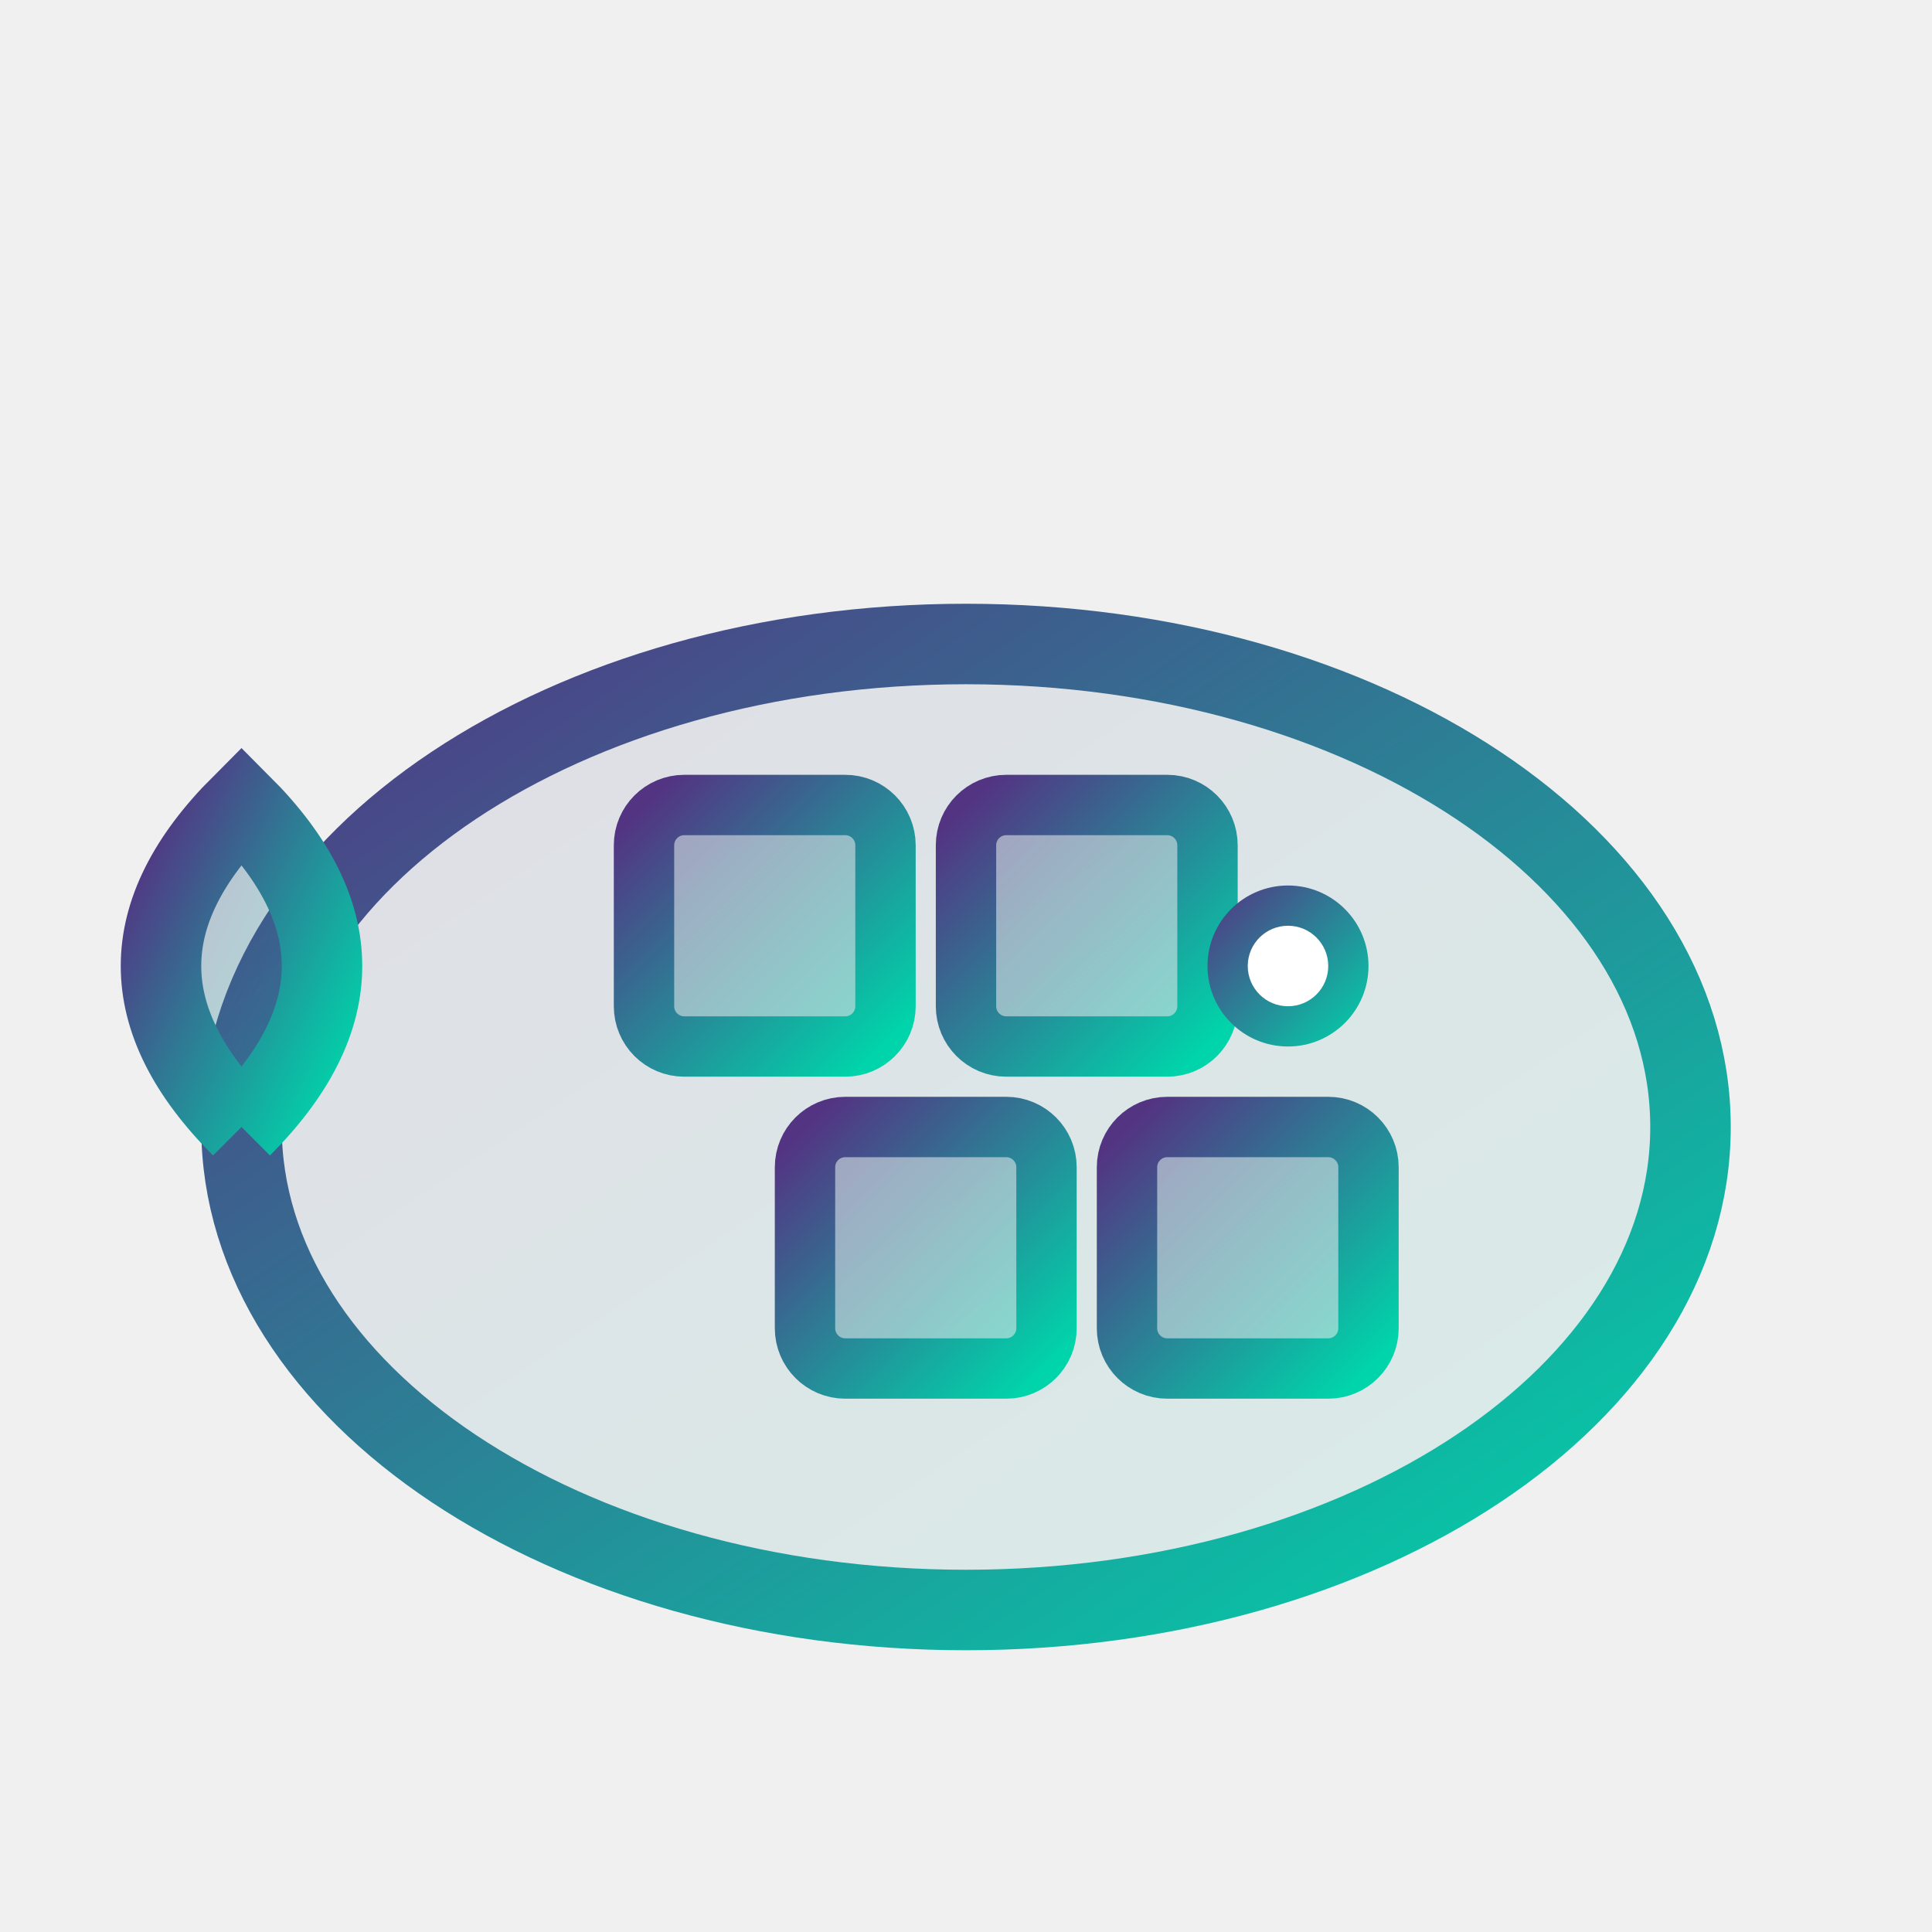
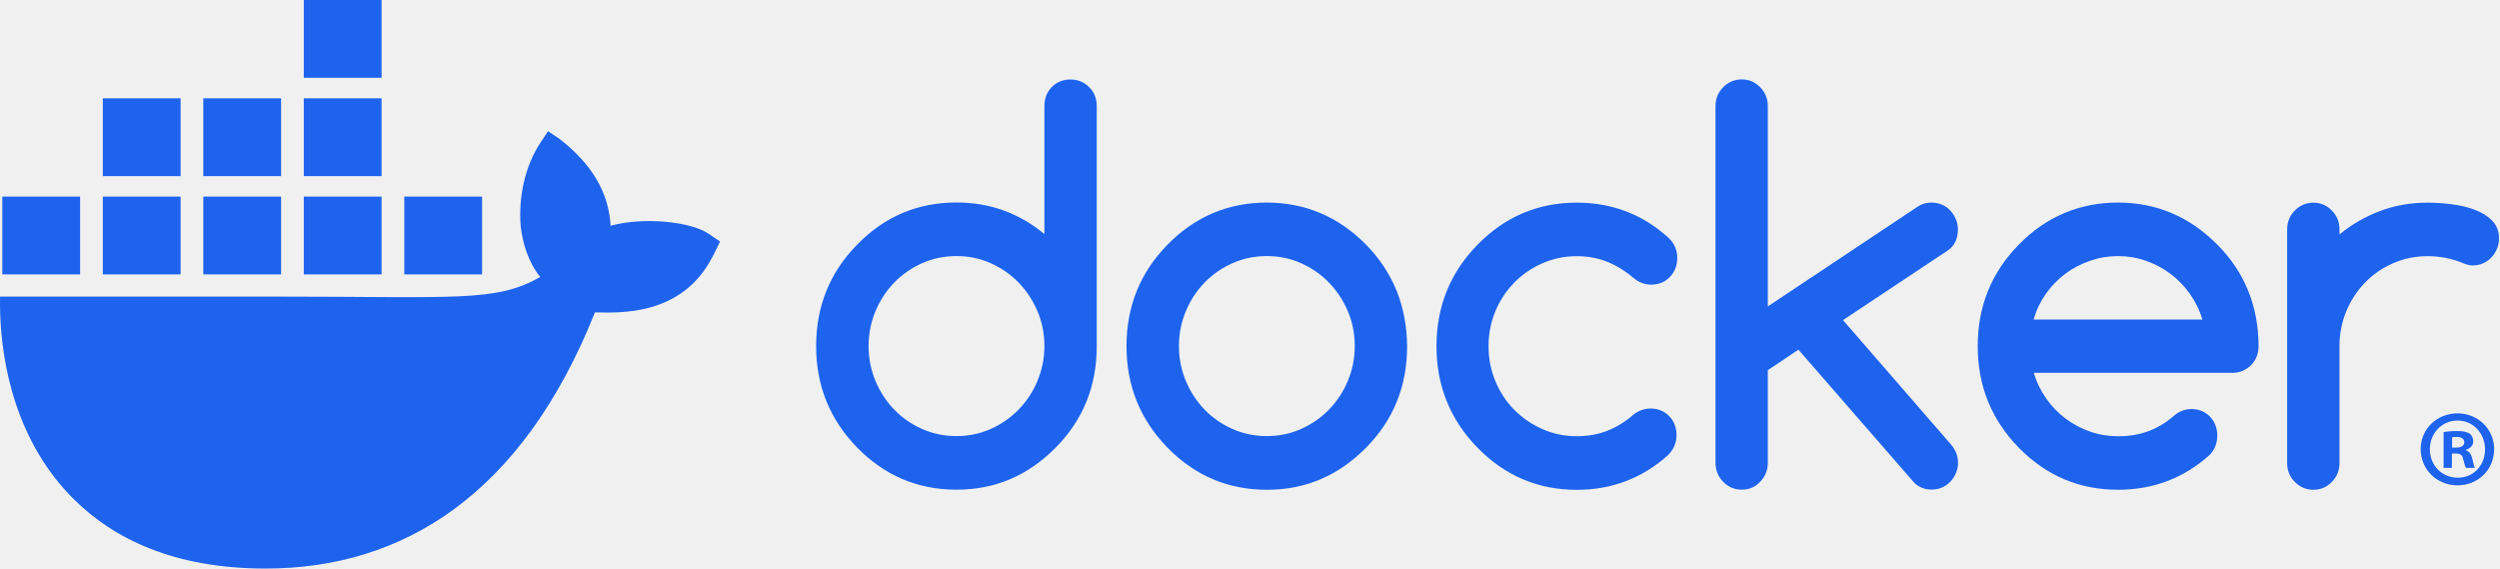
- <svg xmlns="http://www.w3.org/2000/svg" width="48" height="48" viewBox="0 0 48 48">
+ <svg xmlns="http://www.w3.org/2000/svg" id="Layer_1" data-name="Layer 1" viewBox="0 0 2333.95 530.79">
  <defs>
-     <linearGradient id="platformGradient" x1="0%" y1="0%" x2="100%" y2="100%">
-       <stop offset="0%" style="stop-color:#533483" />
-       <stop offset="100%" style="stop-color:#00d4aa" />
-     </linearGradient>
+     <style>
+       .cls-1 {
+         fill: #1d63ed;
+         stroke-width: 0px;
+       }
+     </style>
  </defs>
-   <ellipse cx="24" cy="28" rx="18" ry="12" fill="url(#platformGradient)" opacity="0.1" />
-   <ellipse cx="24" cy="28" rx="18" ry="12" fill="none" stroke="url(#platformGradient)" stroke-width="2" />
-   <path d="M 6 28 Q 2 24 6 20 Q 10 24 6 28" fill="url(#platformGradient)" opacity="0.3" />
-   <path d="M 6 28 Q 2 24 6 20 Q 10 24 6 28" fill="none" stroke="url(#platformGradient)" stroke-width="2" />
-   <rect x="16" y="20" width="6" height="6" rx="1" fill="url(#platformGradient)" opacity="0.4" />
-   <rect x="16" y="20" width="6" height="6" rx="1" fill="none" stroke="url(#platformGradient)" stroke-width="1.5" />
-   <rect x="24" y="20" width="6" height="6" rx="1" fill="url(#platformGradient)" opacity="0.4" />
-   <rect x="24" y="20" width="6" height="6" rx="1" fill="none" stroke="url(#platformGradient)" stroke-width="1.5" />
-   <rect x="20" y="28" width="6" height="6" rx="1" fill="url(#platformGradient)" opacity="0.4" />
-   <rect x="20" y="28" width="6" height="6" rx="1" fill="none" stroke="url(#platformGradient)" stroke-width="1.5" />
-   <rect x="28" y="28" width="6" height="6" rx="1" fill="url(#platformGradient)" opacity="0.4" />
-   <rect x="28" y="28" width="6" height="6" rx="1" fill="none" stroke="url(#platformGradient)" stroke-width="1.5" />
-   <circle cx="32" cy="24" r="2" fill="url(#platformGradient)" />
-   <circle cx="32" cy="24" r="1" fill="white" />
+   <path class="cls-1" d="M661.56,218.08c-16.49-11.1-59.81-15.84-91.3-7.35-1.69-31.37-17.88-57.81-47.47-80.88l-10.95-7.35-7.3,11.03c-14.35,21.78-20.4,50.81-18.26,77.2,1.69,16.26,7.34,34.53,18.26,47.79-40.99,23.78-78.78,18.38-246.12,18.38H.06c-.75,37.79,5.32,110.47,51.54,169.64,5.11,6.54,10.7,12.86,16.78,18.95,37.58,37.63,94.36,65.23,179.26,65.3,129.53.12,240.5-69.9,308.01-239.18,22.21.36,80.85,3.98,109.55-51.47.7-.93,7.3-14.7,7.3-14.7l-10.94-7.35ZM168.67,183.53h-72.65v72.65h72.65v-72.65ZM262.52,183.53h-72.65v72.65h72.65v-72.65ZM356.38,183.53h-72.65v72.65h72.65v-72.65ZM450.24,183.53h-72.65v72.65h72.65v-72.65ZM74.81,183.53H2.16v72.65h72.65v-72.65ZM168.67,91.77h-72.65v72.65h72.65v-72.65ZM262.52,91.77h-72.65v72.65h72.65v-72.65ZM356.38,91.77h-72.65v72.65h72.65v-72.65ZM356.38,0h-72.65v72.65h72.65V0Z" />
+   <g>
+     <path class="cls-1" d="M2329.44,419.3c0,18.94-14.87,33.81-34.21,33.81s-34.42-14.87-34.42-33.81,15.27-33.4,34.42-33.4,34.21,14.87,34.21,33.4ZM2269.37,419.3c0,14.87,11,26.68,26.07,26.68s25.46-11.81,25.46-26.47-10.8-26.89-25.65-26.89-25.87,12.02-25.87,26.68ZM2289.95,436.82h-7.74v-33.4c3.04-.61,7.33-1.02,12.82-1.02,6.32,0,9.16,1.02,11.61,2.45,1.84,1.42,3.26,4.07,3.26,7.33,0,3.67-2.85,6.52-6.91,7.74v.41c3.24,1.21,5.08,3.66,6.1,8.14,1.01,5.09,1.62,7.13,2.45,8.35h-8.35c-1.02-1.22-1.64-4.27-2.65-8.15-.61-3.66-2.65-5.29-6.93-5.29h-3.66v13.45ZM2290.14,417.88h3.66c4.28,0,7.74-1.42,7.74-4.88,0-3.06-2.23-5.11-7.13-5.11-2.03,0-3.46.21-4.27.43v9.56Z" />
+     <path class="cls-1" d="M1017.16,81.28c-4.79-4.68-10.54-7.06-17.43-7.06s-12.81,2.38-17.42,7.06c-4.62,4.68-6.88,10.68-6.88,17.83v119.4c-23.7-19.59-51.05-29.47-82.16-29.47-36.16,0-67.08,13.06-92.7,39.27-25.62,26.12-38.34,57.72-38.34,94.78s12.81,68.57,38.34,94.78c25.62,26.12,56.46,39.27,92.7,39.27s66.74-13.06,92.7-39.27c25.62-25.86,38.34-57.45,38.34-94.78V99.11c0-7.15-2.35-13.15-7.15-17.83ZM968.98,355.39v.18c-4.27,10.15-10.11,19.06-17.51,26.65-7.4,7.68-16.12,13.68-26.05,18.18-10.02,4.5-20.65,6.71-32.06,6.71s-22.3-2.21-32.32-6.71c-10.02-4.5-18.65-10.5-25.96-18.09-7.32-7.59-13.15-16.5-17.42-26.65-4.27-10.24-6.45-21.09-6.45-32.57s2.18-22.33,6.45-32.57c4.27-10.24,10.11-19.06,17.42-26.65,7.32-7.59,16.03-13.59,25.96-18.09,10.02-4.5,20.74-6.71,32.32-6.71s22.04,2.21,32.06,6.71c10.02,4.5,18.65,10.5,26.05,18.18,7.4,7.68,13.24,16.59,17.51,26.65,4.27,10.15,6.45,20.92,6.45,32.39s-2.18,22.33-6.45,32.39Z" />
+     <path class="cls-1" d="M2099.77,271.64c-6.36-15.89-16.05-30.27-28.76-43.16l-.17-.09c-25.88-26.12-56.82-39.27-92.7-39.27s-67.09,13.06-92.71,39.27c-25.62,26.12-38.33,57.72-38.33,94.78s12.81,68.57,38.33,94.78c25.62,26.12,56.47,39.27,92.71,39.27,32.92,0,61.41-10.85,85.64-32.56,4.69-4.94,7.06-10.94,7.06-17.92s-2.26-13.15-6.89-17.83c-4.61-4.68-10.45-7.06-17.42-7.06-6.09.18-11.5,2.21-16.11,6.27-7.32,6.35-15.25,11.21-23.87,14.39-8.63,3.18-18.04,4.77-28.31,4.77-9.07,0-17.78-1.41-26.05-4.32-8.29-2.91-16.03-6.89-22.92-12.09-6.98-5.21-12.98-11.38-18.12-18.71-5.14-7.24-9.06-15.27-11.67-24.09h185.32c6.87,0,12.62-2.38,17.42-7.06,4.8-4.68,7.15-10.68,7.15-17.83,0-18.53-3.24-35.74-9.58-51.54ZM1899.29,298.29c2.53-8.74,6.36-16.77,11.5-24.09,5.15-7.24,11.24-13.5,18.21-18.71,7.06-5.21,14.72-9.18,23.17-12.09,8.44-2.91,17.06-4.32,25.97-4.32s17.51,1.41,25.86,4.32c8.37,2.91,16.05,6.88,22.92,12.09,6.98,5.21,13.07,11.38,18.21,18.71,5.22,7.24,9.16,15.27,11.86,24.09h-157.71Z" />
+     <path class="cls-1" d="M2327.51,205.89c-4.36-4.32-9.85-7.68-16.47-10.15-6.62-2.47-13.85-4.15-21.78-5.12-7.84-.97-15.25-1.41-22.12-1.41-15.61,0-30.24,2.56-44,7.68-13.77,5.12-26.49,12.44-38.17,21.97v-4.76c0-6.88-2.35-12.71-7.15-17.56-4.78-4.85-10.45-7.32-17.15-7.32s-12.64,2.47-17.42,7.32c-4.8,4.85-7.15,10.77-7.15,17.56v218.25c0,6.88,2.35,12.71,7.15,17.56,4.78,4.85,10.53,7.32,17.42,7.32s12.45-2.47,17.15-7.32c4.8-4.85,7.15-10.77,7.15-17.56v-109.17c0-11.65,2.18-22.59,6.45-32.83,4.27-10.24,10.11-19.06,17.51-26.65,7.42-7.59,16.13-13.59,26.05-17.92,10.02-4.41,20.66-6.62,32.08-6.62s22.2,2.03,32.06,6c3.91,1.77,7.32,2.65,10.28,2.65,3.4,0,6.62-.62,9.58-1.94,2.96-1.32,5.58-3.09,7.76-5.38,2.18-2.29,3.91-4.94,5.22-8.03,1.31-3,2.01-6.27,2.01-9.8,0-6.88-2.18-12.44-6.53-16.77h.08Z" />
+     <path class="cls-1" d="M1304.49,271.73c-6.36-15.8-15.86-30.27-28.66-43.33-25.87-26.12-56.8-39.27-92.7-39.27s-67.08,13.06-92.7,39.27c-25.62,26.12-38.33,57.72-38.33,94.78s12.81,68.57,38.33,94.78c25.62,26.12,56.46,39.27,92.7,39.27s66.74-13.06,92.7-39.27c25.62-25.86,38.34-57.45,38.34-94.78-.18-18.53-3.4-35.65-9.67-51.45ZM1258.84,355.39v.18c-4.27,10.15-10.11,19.06-17.51,26.65-7.4,7.68-16.12,13.68-26.05,18.18-9.93,4.5-20.65,6.71-32.06,6.71s-22.3-2.21-32.32-6.71c-10.02-4.5-18.65-10.5-25.96-18.09-7.32-7.59-13.15-16.5-17.42-26.65-4.27-10.24-6.45-21.09-6.45-32.57s2.18-22.33,6.45-32.57c4.27-10.24,10.11-19.06,17.42-26.65,7.32-7.59,16.03-13.59,25.96-18.09,10.02-4.5,20.74-6.71,32.32-6.71s22.04,2.21,32.06,6.71c10.02,4.5,18.65,10.5,26.05,18.18,7.4,7.68,13.24,16.59,17.51,26.65,4.27,10.15,6.45,20.92,6.45,32.39s-2.18,22.33-6.45,32.39Z" />
+     <path class="cls-1" d="M1828.62,214.01c0-3.35-.7-6.53-2-9.53-1.31-3-3.05-5.73-5.23-8.03-2.18-2.29-4.79-4.15-7.75-5.38-2.96-1.23-6.18-1.94-9.58-1.94-4.88,0-9.24,1.24-13.07,3.8l-139.92,93.11V99.29c0-7.06-2.35-12.97-7.14-17.83-4.79-4.85-10.45-7.32-17.16-7.32s-12.63,2.47-17.43,7.32c-4.79,4.85-7.14,10.77-7.14,17.83v332.71c0,6.88,2.35,12.8,7.14,17.74,4.79,4.94,10.54,7.41,17.43,7.41s12.46-2.47,17.16-7.41c4.79-4.94,7.14-10.86,7.14-17.74v-86.4l28.58-19.15,108.12,124.17c4.36,4.32,9.85,6.44,16.38,6.44,3.4,0,6.62-.62,9.58-1.94,2.96-1.24,5.58-3.09,7.75-5.38,2.18-2.29,3.92-4.94,5.23-8.03,1.31-3,2-6.27,2-9.53,0-6.53-2.26-12.36-6.8-17.47l-100.63-115.87,98.01-65.13c6.27-4.32,9.32-10.94,9.32-19.86v.18Z" />
+     <path class="cls-1" d="M1414.36,263.7c7.49-7.59,16.21-13.59,26.23-17.92,10.02-4.41,20.65-6.62,32.06-6.62,10.28,0,19.78,1.77,28.58,5.29,8.71,3.53,17.08,8.74,25,15.53,4.7,3.79,10.02,5.73,15.94,5.73,7.06,0,12.81-2.38,17.43-7.15,4.62-4.77,6.88-10.77,6.88-17.92s-2.79-13.77-8.45-18.88c-24.05-21.71-52.53-32.57-85.38-32.57-36.16,0-67.08,13.06-92.7,39.27-25.62,26.12-38.33,57.72-38.33,94.78s12.81,68.57,38.33,94.78c25.62,26.12,56.46,39.27,92.7,39.27,32.76,0,61.25-10.85,85.38-32.57,5.14-5.29,7.76-11.38,7.76-18.44s-2.27-13.15-6.88-17.83c-4.62-4.68-10.45-7.06-17.42-7.06-5.92.18-11.07,1.94-15.42,5.29-7.84,6.88-16.03,12-24.83,15.44-8.71,3.44-18.21,5.12-28.58,5.12-11.41,0-22.04-2.21-32.06-6.62-10.02-4.41-18.73-10.41-26.23-17.91-7.49-7.5-13.42-16.5-17.69-26.65-4.27-10.24-6.45-21.18-6.45-32.83s2.18-22.59,6.45-32.83c4.27-10.24,10.19-19.06,17.69-26.65v-.09Z" />
+   </g>
</svg>
